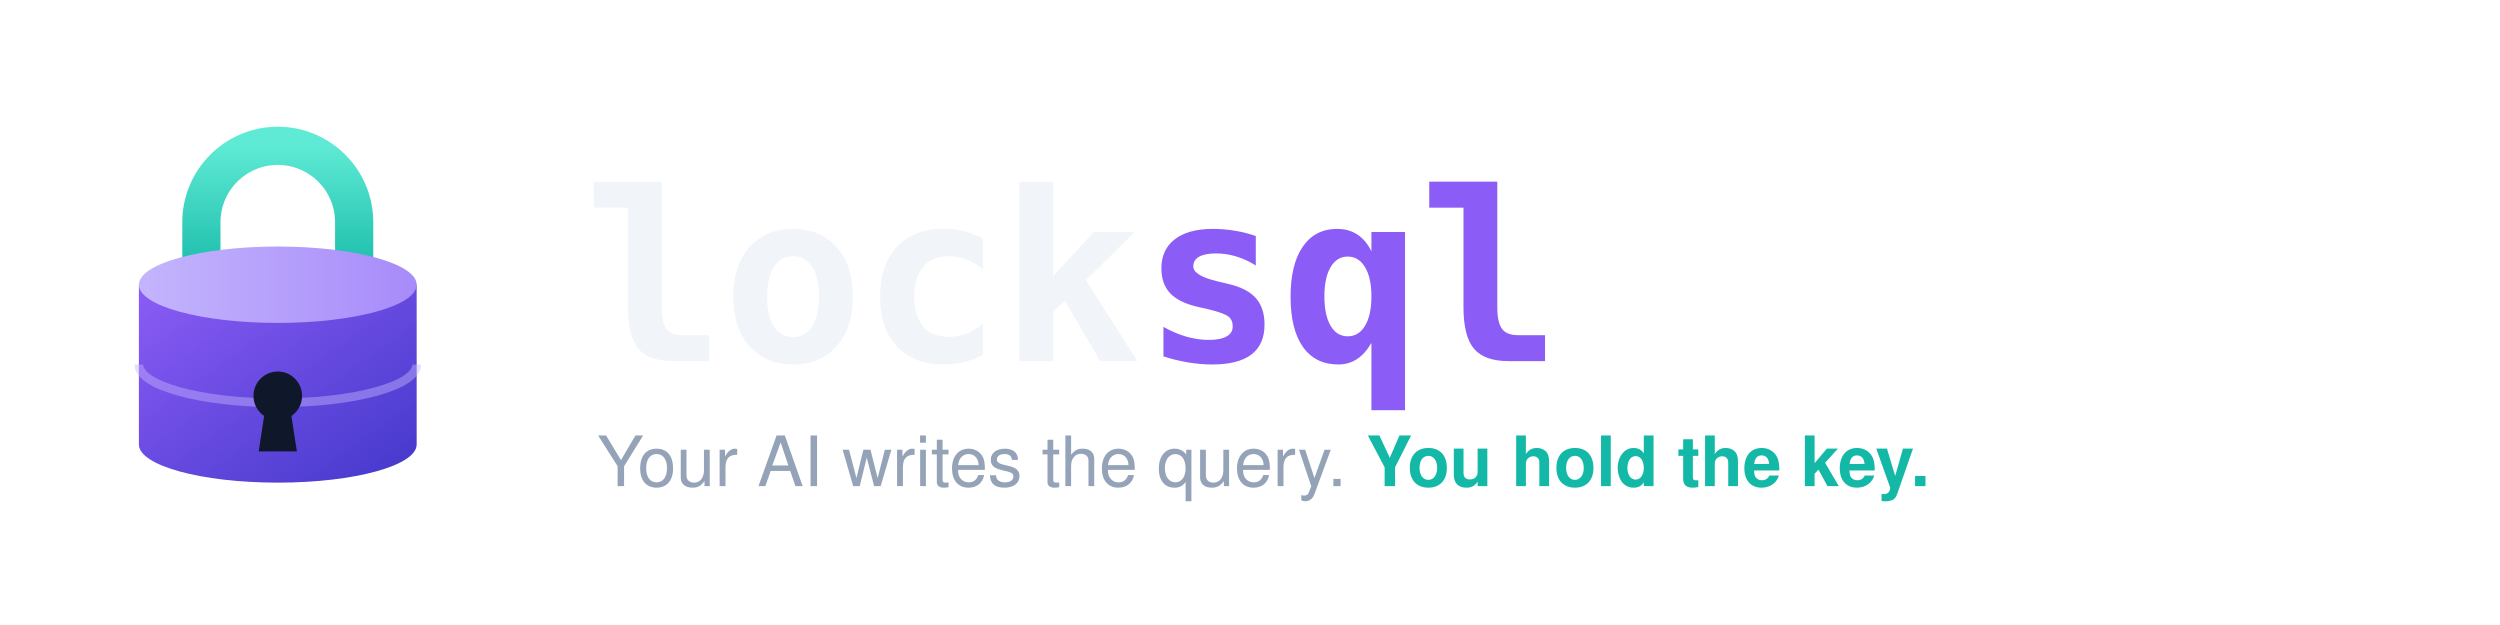
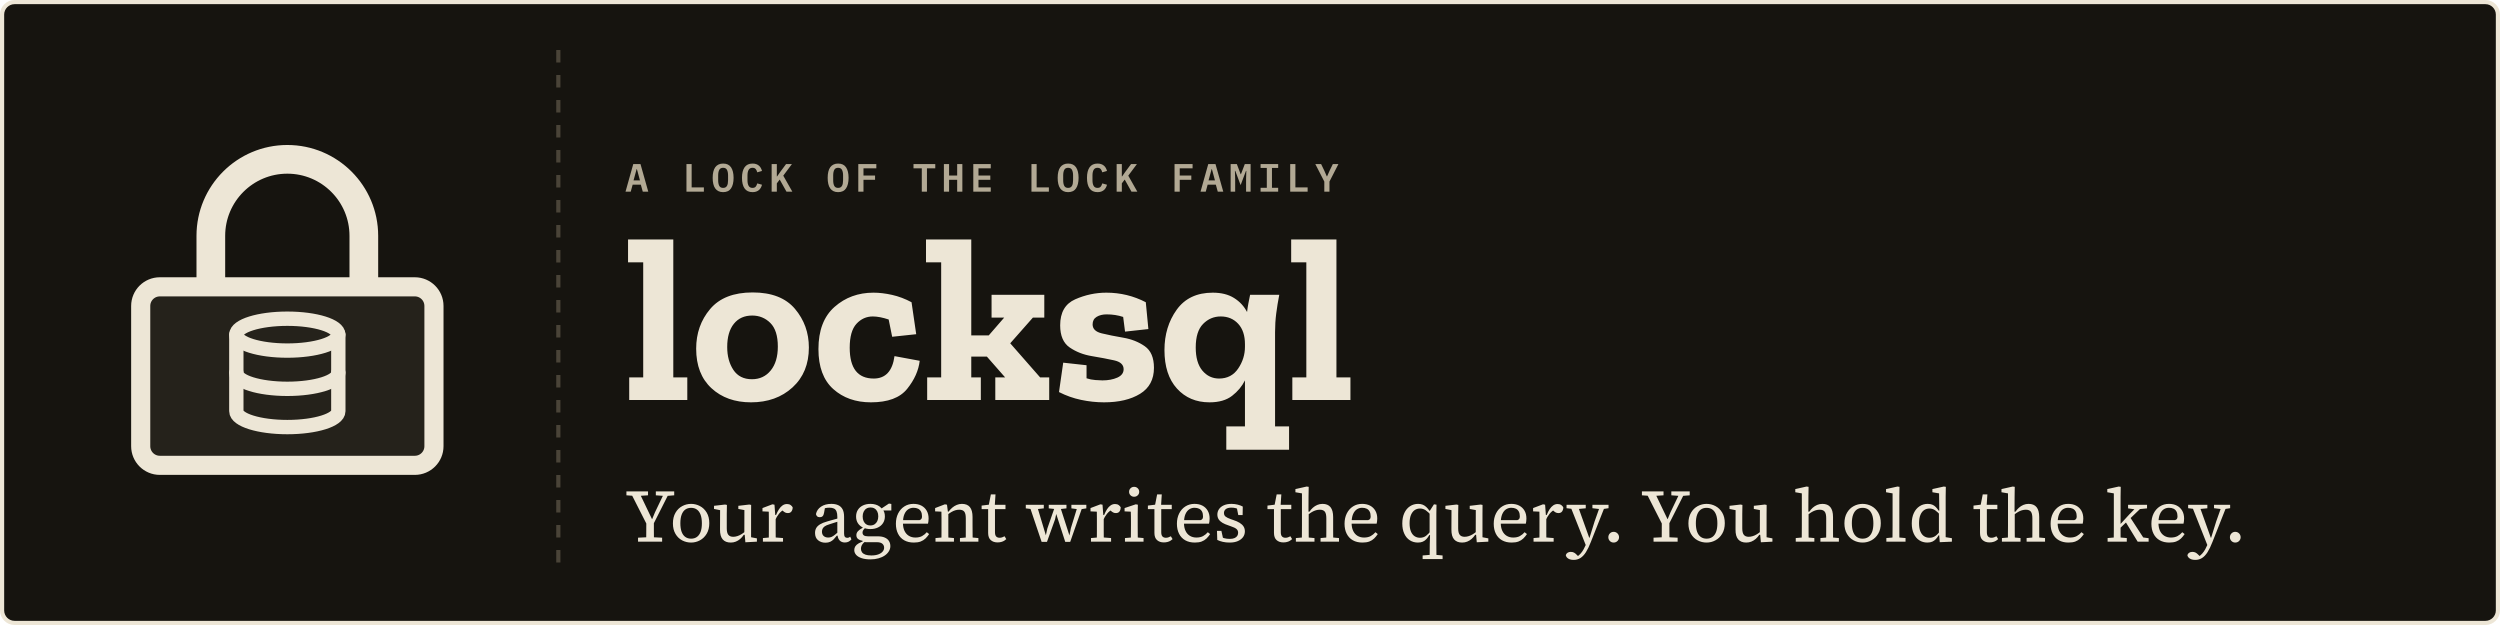
- <svg xmlns="http://www.w3.org/2000/svg" viewBox="0 0 720 180" width="720" height="180" role="img" aria-label="locksql — Your AI writes the query. You hold the key.">
-   <defs>
-     <linearGradient id="body" x1="0" y1="0" x2="1" y2="1">
-       <stop offset="0" stop-color="#8B5CF6" />
-       <stop offset="1" stop-color="#4338CA" />
-     </linearGradient>
-     <linearGradient id="top" x1="0" y1="0" x2="1" y2="0">
-       <stop offset="0" stop-color="#C4B5FD" />
-       <stop offset="1" stop-color="#A78BFA" />
-     </linearGradient>
-     <linearGradient id="shackle" x1="0" y1="0" x2="0" y2="1">
-       <stop offset="0" stop-color="#5EEAD4" />
-       <stop offset="1" stop-color="#14B8A6" />
-     </linearGradient>
-   </defs>
-   <g transform="translate(16 26)">
-     <path d="M42 56 V38 a22 22 0 0 1 44 0 V56" fill="none" stroke="url(#shackle)" stroke-width="11" stroke-linecap="round" />
-     <path d="M24 56 V102 a40 11 0 0 0 80 0 V56 Z" fill="url(#body)" />
-     <path d="M24 79 a40 11 0 0 0 80 0" fill="none" stroke="#C4B5FD" stroke-opacity=".45" stroke-width="2.5" />
-     <ellipse cx="64" cy="56" rx="40" ry="11" fill="url(#top)" />
-     <circle cx="64" cy="88" r="7" fill="#0F172A" />
-     <path d="M60.5 91 L58.5 104 H69.5 L67.5 91 Z" fill="#0F172A" />
+ <svg xmlns="http://www.w3.org/2000/svg" viewBox="0 0 1200 300" width="1200" height="300" role="img" aria-label="locksql: Your agent writes the query. You hold the key.">
+   <style>.lg .i{stroke:#ede6d6}.lg .f{fill:#ede6d6}.lg .p{fill:#25221b}.lg .d{stroke:#b2a994}</style>
+   <rect x="1" y="1" width="1198" height="298" rx="6" fill="#16140f" stroke="#ede6d6" stroke-width="2" />
+   <path d="M268 24 V276" stroke="#4a4438" stroke-width="2" stroke-dasharray="6 6" />
+   <g class="lg" transform="translate(40 52) scale(1.53)">
+     <path class="i" d="M40 58 V40 a24 24 0 0 1 48 0 V58" fill="none" stroke-width="9" stroke-linecap="round" />
+     <rect class="p i" x="18" y="56" width="92" height="56" rx="6" stroke-width="6" />
+     <g class="i" fill="none" stroke-width="4.5" stroke-linecap="round" stroke-linejoin="round">
+       <ellipse cx="64" cy="71" rx="16" ry="5" />
+       <path d="M48 71 V95 a16 5 0 0 0 32 0 V71" />
+       <path d="M48 83 a16 5 0 0 0 32 0" />
+     </g>
  </g>
-   <text x="168" y="104" font-family="ui-monospace, SFMono-Regular, Menlo, Consolas, 'DejaVu Sans Mono', monospace" font-size="68" font-weight="700" fill="#F1F5F9" letter-spacing="-1">lock<tspan fill="#8B5CF6">sql</tspan>
-   </text>
-   <text x="172" y="140" font-family="-apple-system, BlinkMacSystemFont, 'Segoe UI', Helvetica, Arial, sans-serif" font-size="20" fill="#94A3B8">Your AI writes the query. <tspan fill="#14B8A6" font-weight="600">You hold the key.</tspan>
-   </text>
+   <path fill="#b2a994" d="M308.53 92 307.6 88.64H303.67L302.75 92H300.25L303.97 78.74H307.43L311.17 92ZM305.72 81.19H305.57L304.1 86.6H307.18ZM329.5 92V78.74H331.99V89.95H337.86V92ZM347.1 92.23Q345.81 92.23 344.86 91.76Q343.91 91.3 343.29 90.42Q342.67 89.55 342.38 88.28Q342.08 87 342.08 85.37Q342.08 83.75 342.38 82.47Q342.67 81.19 343.29 80.31Q343.91 79.44 344.86 78.98Q345.81 78.51 347.1 78.51Q349.68 78.51 350.9 80.31Q352.12 82.12 352.12 85.37Q352.12 88.62 350.9 90.42Q349.68 92.23 347.1 92.23ZM347.1 90.19Q347.76 90.19 348.22 89.94Q348.68 89.68 348.95 89.21Q349.23 88.73 349.35 88.04Q349.47 87.34 349.47 86.49V84.23Q349.47 82.52 348.95 81.53Q348.43 80.54 347.1 80.54Q345.77 80.54 345.25 81.53Q344.72 82.52 344.72 84.23V86.51Q344.72 88.22 345.25 89.21Q345.77 90.19 347.1 90.19ZM361.24 92.23Q358.64 92.23 357.39 90.44Q356.15 88.66 356.15 85.37Q356.15 82.1 357.39 80.31Q358.64 78.51 361.24 78.51Q362.23 78.51 362.98 78.78Q363.73 79.04 364.28 79.51Q364.83 79.97 365.19 80.63Q365.56 81.28 365.76 82.06L363.48 82.71Q363.35 82.25 363.18 81.85Q363.01 81.45 362.75 81.16Q362.5 80.87 362.12 80.7Q361.74 80.54 361.2 80.54Q359.91 80.54 359.35 81.53Q358.79 82.52 358.79 84.23V86.51Q358.79 88.22 359.35 89.21Q359.91 90.19 361.2 90.19Q361.74 90.19 362.12 90.03Q362.5 89.87 362.75 89.58Q363.01 89.28 363.18 88.88Q363.35 88.48 363.48 88.03L365.76 88.67Q365.56 89.45 365.19 90.11Q364.83 90.77 364.28 91.23Q363.73 91.7 362.98 91.96Q362.23 92.23 361.24 92.23ZM374.26 86.19 372.88 88.01V92H370.39V78.74H372.88V84.7H372.99L374.53 82.5L377.32 78.74H380.13L375.97 84.32L380.32 92H377.51ZM402.3 92.23Q401.01 92.23 400.06 91.76Q399.11 91.3 398.49 90.42Q397.87 89.55 397.58 88.28Q397.28 87 397.28 85.37Q397.28 83.75 397.58 82.47Q397.87 81.19 398.49 80.31Q399.11 79.44 400.06 78.98Q401.01 78.51 402.3 78.51Q404.88 78.51 406.1 80.31Q407.32 82.12 407.32 85.37Q407.32 88.62 406.1 90.42Q404.88 92.23 402.3 92.23ZM402.3 90.19Q402.97 90.19 403.42 89.94Q403.88 89.68 404.15 89.21Q404.43 88.73 404.55 88.04Q404.68 87.34 404.68 86.49V84.23Q404.68 82.52 404.15 81.53Q403.63 80.54 402.3 80.54Q400.97 80.54 400.45 81.53Q399.93 82.52 399.93 84.23V86.51Q399.93 88.22 400.45 89.21Q400.97 90.19 402.3 90.19ZM411.98 92V78.74H420.64V80.79H414.47V84.25H420.03V86.3H414.47V92ZM444.94 80.79V92H442.46V80.79H438.48V78.74H448.93V80.79ZM459.44 86.3H455.56V92H453.07V78.74H455.56V84.25H459.44V78.74H461.93V92H459.44ZM467.18 92V78.74H475.56V80.79H469.67V84.25H475.35V86.3H469.67V89.95H475.56V92ZM495.1 92V78.74H497.59V89.95H503.46V92ZM512.7 92.23Q511.41 92.23 510.46 91.76Q509.51 91.3 508.89 90.42Q508.27 89.55 507.98 88.28Q507.68 87 507.68 85.37Q507.68 83.75 507.98 82.47Q508.27 81.19 508.89 80.31Q509.51 79.44 510.46 78.98Q511.41 78.51 512.7 78.51Q515.28 78.51 516.5 80.31Q517.72 82.12 517.72 85.37Q517.72 88.62 516.5 90.42Q515.28 92.23 512.7 92.23ZM512.7 90.19Q513.37 90.19 513.82 89.94Q514.28 89.68 514.55 89.21Q514.83 88.73 514.95 88.04Q515.08 87.34 515.08 86.49V84.23Q515.08 82.52 514.55 81.53Q514.03 80.54 512.7 80.54Q511.37 80.54 510.85 81.53Q510.33 82.52 510.33 84.23V86.51Q510.33 88.22 510.85 89.21Q511.37 90.19 512.7 90.19ZM526.84 92.23Q524.24 92.23 522.99 90.44Q521.75 88.66 521.75 85.37Q521.75 82.1 522.99 80.31Q524.24 78.51 526.84 78.51Q527.83 78.51 528.58 78.78Q529.33 79.04 529.88 79.51Q530.43 79.97 530.79 80.63Q531.16 81.28 531.36 82.06L529.08 82.71Q528.95 82.25 528.78 81.85Q528.61 81.45 528.35 81.16Q528.1 80.87 527.72 80.7Q527.34 80.54 526.8 80.54Q525.51 80.54 524.95 81.53Q524.39 82.52 524.39 84.23V86.51Q524.39 88.22 524.95 89.21Q525.51 90.19 526.8 90.19Q527.34 90.19 527.72 90.03Q528.1 89.87 528.35 89.58Q528.61 89.28 528.78 88.88Q528.95 88.48 529.08 88.03L531.36 88.67Q531.16 89.45 530.79 90.11Q530.43 90.77 529.88 91.23Q529.33 91.7 528.58 91.96Q527.83 92.23 526.84 92.23ZM539.86 86.19 538.48 88.01V92H535.99V78.74H538.48V84.7H538.59L540.13 82.5L542.92 78.74H545.73L541.57 84.32L545.92 92H543.11ZM563.78 92V78.74H572.44V80.79H566.27V84.25H571.83V86.3H566.27V92ZM584.53 92 583.6 88.64H579.67L578.76 92H576.25L579.97 78.74H583.43L587.17 92ZM581.72 81.19H581.57L580.1 86.6H583.18ZM598.12 85.86 598.24 82.03H598.07L595.5 88.85L592.94 82.03H592.76L592.88 85.86V92H590.71V78.74H593.68L595.52 83.62H595.65L597.51 78.74H600.29V92H598.12ZM605.08 92V90.14H608.07V80.6H605.08V78.74H613.52V80.6H610.54V90.14H613.52V92ZM619.3 92V78.74H621.79V89.95H627.66V92ZM635.67 92V87.16L631.35 78.74H634.13L635.67 81.93L636.86 84.65H637L638.21 81.93L639.77 78.74H642.45L638.14 87.16V92Z" />
+   <path fill="#ede6d6" d="M329.9 192H302.02V181.14H308.74V125.92H301.46V114.94H323.18V181.14H329.9ZM388.26 166.8Q388.26 178.78 380.42 185.95Q372.58 193.12 360.48 193.12Q348.83 193.12 341.5 186.34Q334.16 179.57 334.16 167.36Q334.16 156.27 340.88 148.32Q347.6 140.37 361.26 140.37Q374.93 140.37 381.59 148.26Q388.26 156.16 388.26 166.8ZM373.36 166.35Q373.36 158.62 369.78 155.04Q366.19 151.46 361.04 151.46Q355.44 151.46 352.25 155.43Q349.06 159.41 349.06 166.58Q349.06 173.07 352.02 177.55Q354.99 182.03 360.93 182.03Q366.53 182.03 369.94 177.83Q373.36 173.63 373.36 166.35ZM441.46 173.18Q440.67 180.13 435.46 186.62Q430.26 193.12 418.05 193.12Q407.07 193.12 399.96 186.74Q392.85 180.35 392.85 167.58Q392.85 154.14 400.58 147.31Q408.3 140.48 419.28 140.48Q423.42 140.48 428.18 141.54Q432.94 142.61 437.54 145.07L439.78 160.42L428.24 161.65L426.56 153.36Q422.19 151.9 418.94 151.9Q414.35 151.9 411.1 155.43Q407.86 158.96 407.86 166.91Q407.86 181.7 419.39 181.7Q427.9 181.7 429.36 170.94ZM503.62 192H477.74V181.14H482.45L473.71 171.17H466.21V181.14H470.8V192H445.04V181.14H451.76V125.92H444.48V114.94H466.21V160.98H474.61L482 152.46H475.95V141.49H501.26V152.46H495.78L484.91 164.78L499.25 181.14H503.62ZM553.9 176.54Q553.9 184.94 547.24 189.03Q540.58 193.12 529.94 193.12Q524.45 193.12 518.9 191.94Q513.36 190.77 508.32 188.19L510.34 174.08L521.54 175.31V181.58Q523.55 182.26 525.79 182.42Q528.03 182.59 529.15 182.59Q533.3 182.59 536.32 181.25Q539.34 179.9 539.34 177.22Q539.34 173.97 534.75 172.96Q530.16 171.95 524.11 170.94Q518.06 169.94 513.47 166.8Q508.88 163.66 508.88 156.16Q508.88 146.86 516.1 143.67Q523.33 140.48 531.06 140.48Q541.14 140.48 549.98 145.07L551.22 157.95L540.02 159.18L539.12 152.13Q535.42 150.9 531.17 150.9Q528.37 150.9 526.41 152.07Q524.45 153.25 524.45 155.71Q524.45 158.96 528.87 160.02Q533.3 161.09 539.18 162.1Q545.06 163.1 549.48 166.18Q553.9 169.26 553.9 176.54ZM618.75 215.86H588.62V204.66H597.58V182.59Q595.46 186.85 591.42 189.98Q587.39 193.12 580.56 193.12Q570.93 193.12 564.94 186.51Q558.94 179.9 558.94 168.03Q558.94 156.83 564.82 148.66Q570.7 140.48 582.13 140.48Q588.29 140.48 592.38 143.06Q596.46 145.63 598.59 149.78Q598.82 147.76 599.21 145.69Q599.6 143.62 600.05 141.49H614.05Q613.15 146.08 612.59 150.45Q612.03 154.82 612.03 159.41V204.66H618.75ZM597.58 166.46V165.23Q597.58 158.96 594.34 155.43Q591.09 151.9 585.94 151.9Q581.01 151.9 577.48 155.49Q573.95 159.07 573.95 166.8Q573.95 174.08 577.14 177.89Q580.34 181.7 585.15 181.7Q591.09 181.7 594.34 176.88Q597.58 172.06 597.58 166.46ZM648.21 192H620.32V181.14H627.04V125.92H619.76V114.94H641.49V181.14H648.21Z" />
+   <path fill="#ede6d6" d="M306.26 260V258.09L311.45 257.84H312.6L317.82 258.09V260ZM310.15 260Q310.19 258.7 310.19 257.41Q310.19 256.11 310.21 254.78Q310.22 253.45 310.22 252.04Q310.22 250.64 310.22 249.16H313.86Q313.86 250.64 313.86 252.03Q313.86 253.41 313.86 254.76Q313.86 256.11 313.88 257.41Q313.9 258.7 313.9 260ZM310.76 252.33 302.41 235.88H306.59L313.21 249.7H312.82L314.4 245.89L319.19 235.88H321.56L313.25 252.33ZM300.68 237.75V235.88H311.05V237.75L306.55 238.04H304.72ZM314.8 237.75V235.88H323.62V237.75L320.02 238.04H318.79ZM331.72 260.43Q329.45 260.43 327.45 259.39Q325.45 258.34 324.23 256.27Q323 254.2 323 251.22Q323 248.23 324.23 246.12Q325.45 244.02 327.45 242.94Q329.45 241.86 331.72 241.86Q333.98 241.86 335.98 242.92Q337.98 243.98 339.22 246.05Q340.46 248.12 340.46 251.11Q340.46 254.1 339.22 256.18Q337.98 258.27 335.98 259.35Q333.98 260.43 331.72 260.43ZM331.72 258.56Q333.37 258.56 334.52 257.73Q335.68 256.9 336.29 255.28Q336.9 253.66 336.9 251.22Q336.9 248.73 336.29 247.08Q335.68 245.42 334.52 244.59Q333.37 243.76 331.72 243.76Q330.1 243.76 328.94 244.59Q327.79 245.42 327.18 247.06Q326.57 248.7 326.57 251.14Q326.57 253.63 327.18 255.27Q327.79 256.9 328.94 257.73Q330.1 258.56 331.72 258.56ZM350.76 260.43Q348.24 260.43 346.91 258.92Q345.58 257.41 345.61 254.17L345.65 243.87L346.76 245.1L342.73 244.3V242.79L348.02 242.18L348.92 242.36L348.85 246.72V253.59Q348.85 255.79 349.61 256.72Q350.36 257.66 351.95 257.66Q352.88 257.66 353.87 257.35Q354.86 257.05 355.84 256.45Q356.81 255.86 357.74 255.07L358.03 256.69H357.02Q356.27 257.84 355.3 258.69Q354.32 259.53 353.19 259.98Q352.06 260.43 350.76 260.43ZM357.78 260.29 357.42 256.22 357.28 256.18 357.31 244.84 354.4 244.3V242.79L359.65 242.18L360.55 242.36L360.52 246.72V257.88L363.32 258.42V260ZM366.2 260V258.27L370.27 257.91H371.28L375.85 258.27V260ZM369.01 260Q369.01 258.92 369.03 257.59Q369.05 256.26 369.05 254.85Q369.05 253.45 369.05 252.26V250.39Q369.05 249.45 369.05 248.66Q369.05 247.87 369.03 247.13Q369.01 246.39 369.01 245.6L365.99 245.46V243.87L370.74 242.07L371.75 242.25L372.11 247.15L372.32 247.18V252.26Q372.32 253.45 372.32 254.85Q372.32 256.26 372.34 257.59Q372.36 258.92 372.36 260ZM372 249.88 371.71 247.22H372.5Q373.15 245.6 373.93 244.41Q374.7 243.22 375.65 242.58Q376.61 241.93 377.76 241.93Q378.84 241.93 379.54 242.45Q380.24 242.97 380.5 243.58Q380.46 244.7 379.9 245.49Q379.34 246.28 378.16 246.28Q377.4 246.28 376.84 245.98Q376.28 245.67 375.82 245.24L374.99 244.45L376.86 244.3Q375.06 245.17 373.89 246.63Q372.72 248.08 372 249.88ZM396.19 260.5Q394.14 260.5 392.68 259.32Q391.22 258.13 391.22 255.82Q391.22 254.49 391.78 253.48Q392.34 252.48 393.62 251.68Q394.9 250.89 397.09 250.28Q398.14 249.96 399.16 249.69Q400.19 249.42 401.21 249.13Q402.24 248.84 403.25 248.55V250.03Q401.95 250.42 400.66 250.84Q399.36 251.25 398.06 251.68Q396.59 252.12 395.83 252.67Q395.08 253.23 394.81 253.86Q394.54 254.49 394.54 255.21Q394.54 256.54 395.36 257.28Q396.19 258.02 397.56 258.02Q398.46 258.02 399.18 257.7Q399.9 257.37 400.73 256.71Q401.56 256.04 402.67 255.07L402.92 257.12H401.66Q400.94 258.06 400.21 258.83Q399.47 259.6 398.51 260.05Q397.56 260.5 396.19 260.5ZM405.52 260.4Q403.97 260.4 403.01 259.39Q402.06 258.38 401.99 256.4L401.92 256.33V248.08Q401.92 246.43 401.52 245.46Q401.12 244.48 400.28 244.09Q399.43 243.69 398.14 243.69Q397.24 243.69 396.41 243.84Q395.58 243.98 394.68 244.38L396.12 242.94L395.54 246.18Q395.36 247.26 394.86 247.76Q394.36 248.26 393.53 248.26Q392.66 248.26 392.21 247.81Q391.76 247.36 391.66 246.75Q392.12 244.52 394.1 243.19Q396.08 241.86 399.07 241.86Q400.94 241.86 402.31 242.47Q403.68 243.08 404.42 244.43Q405.16 245.78 405.16 248.08V256.08Q405.16 257.19 405.55 257.68Q405.95 258.16 406.67 258.16Q407.14 258.16 407.48 258Q407.82 257.84 408.11 257.62L408.68 258.88Q408.14 259.57 407.37 259.98Q406.6 260.4 405.52 260.4ZM417.83 268.5Q415.31 268.5 413.58 267.92Q411.85 267.34 410.95 266.34Q410.05 265.33 410.05 264.03Q410.05 263.02 410.56 262.23Q411.06 261.44 412.18 260.79Q413.29 260.14 415.09 259.6L415.34 259.86Q414.66 260.36 414.19 260.94Q413.72 261.51 413.49 262.12Q413.26 262.74 413.26 263.46Q413.26 264.39 413.78 265.11Q414.3 265.83 415.4 266.23Q416.5 266.62 418.22 266.62Q420.24 266.62 421.61 266.1Q422.98 265.58 423.68 264.73Q424.38 263.89 424.38 262.92Q424.38 261.73 423.53 260.99Q422.69 260.25 420.85 260.25H416.21Q415.67 260.25 415.11 260.23Q414.55 260.22 414.05 260.18V259.6Q412.72 259.35 411.89 258.72Q411.06 258.09 411.06 256.87Q411.06 255.79 411.83 254.96Q412.61 254.13 414.08 253.34V252.55L415.92 252.84Q414.95 253.66 414.48 254.28Q414.01 254.89 414.01 255.61Q414.01 256.51 414.64 256.98Q415.27 257.44 416.71 257.44H421.39Q423.37 257.44 424.7 258.04Q426.04 258.63 426.7 259.69Q427.37 260.76 427.37 262.16Q427.37 263.42 426.68 264.57Q426 265.72 424.74 266.61Q423.48 267.49 421.72 267.99Q419.95 268.5 417.83 268.5ZM417.83 253.95Q415.81 253.95 414.25 253.23Q412.68 252.51 411.8 251.16Q410.92 249.81 410.92 247.94Q410.92 246.07 411.8 244.7Q412.68 243.33 414.25 242.59Q415.81 241.86 417.83 241.86Q419.16 241.86 420.24 242.18Q421.32 242.5 422.11 243.06Q422.9 243.62 423.37 244.38L423.62 244.41Q424.16 245.1 424.45 245.92Q424.74 246.75 424.74 247.87Q424.74 249.7 423.86 251.07Q422.98 252.44 421.41 253.2Q419.84 253.95 417.83 253.95ZM417.79 252.22Q418.94 252.22 419.79 251.67Q420.64 251.11 421.1 250.14Q421.57 249.16 421.57 247.83Q421.57 246.54 421.12 245.58Q420.67 244.63 419.83 244.11Q418.98 243.58 417.86 243.58Q416.71 243.58 415.87 244.12Q415.02 244.66 414.55 245.64Q414.08 246.61 414.08 247.9Q414.08 249.2 414.53 250.17Q414.98 251.14 415.81 251.68Q416.64 252.22 417.79 252.22ZM422.36 245.02V243.98H423.26L426.68 241.71L427.84 241.89V245.02ZM438.64 260.43Q435.94 260.43 434.01 259.33Q432.08 258.24 431.06 256.2Q430.03 254.17 430.03 251.4Q430.03 248.59 431.11 246.45Q432.19 244.3 434.1 243.08Q436.01 241.86 438.46 241.86Q440.65 241.86 442.27 242.7Q443.89 243.55 444.81 245.13Q445.73 246.72 445.73 248.91Q445.73 249.6 445.64 250.26Q445.55 250.93 445.44 251.36H431.94V249.67H441.37Q442.13 249.42 442.34 248.95Q442.56 248.48 442.56 247.87Q442.56 246.46 442.07 245.55Q441.59 244.63 440.67 244.18Q439.75 243.73 438.46 243.73Q437.09 243.73 435.94 244.48Q434.78 245.24 434.1 246.84Q433.42 248.44 433.42 251.04Q433.42 253.23 434.15 254.8Q434.89 256.36 436.24 257.19Q437.59 258.02 439.39 258.02Q441.3 258.02 442.58 257.32Q443.86 256.62 444.86 255.46L445.98 256.36Q445.19 257.55 444.22 258.49Q443.24 259.42 441.91 259.93Q440.58 260.43 438.64 260.43ZM449.04 260V258.27L453.11 257.91H454.08L457.9 258.27V260ZM451.88 260Q451.88 258.92 451.9 257.59Q451.92 256.26 451.92 254.85Q451.92 253.45 451.92 252.26V250.39Q451.92 249.45 451.92 248.66Q451.92 247.87 451.9 247.13Q451.88 246.39 451.88 245.6L448.86 245.46V243.87L453.54 242.07L454.55 242.25L455.05 246.14H455.2V252.26Q455.2 253.45 455.2 254.85Q455.2 256.26 455.21 257.59Q455.23 258.92 455.23 260ZM460.78 260V258.27L464.77 257.91H465.74L469.63 258.27V260ZM463.55 260Q463.55 258.92 463.57 257.59Q463.58 256.26 463.58 254.87Q463.58 253.48 463.58 252.26V248.77Q463.58 246.5 462.85 245.58Q462.11 244.66 460.45 244.66Q459.52 244.66 458.58 244.93Q457.64 245.2 456.69 245.76Q455.74 246.32 454.73 247.11L454.48 245.56H455.34Q456.1 244.52 457.07 243.69Q458.04 242.86 459.23 242.36Q460.42 241.86 461.71 241.86Q464.3 241.86 465.56 243.42Q466.82 244.99 466.82 248.19V252.26Q466.82 253.48 466.84 254.87Q466.86 256.26 466.86 257.59Q466.86 258.92 466.9 260ZM476 244.38V242.29H482.63V244.38ZM478.81 260.36Q476.8 260.36 475.55 259.24Q474.31 258.13 474.31 255.79Q474.31 255.14 474.31 254.51Q474.31 253.88 474.31 253.05V244.38H471.18V242.68L475.79 242.11L474.46 243.22L475.61 237.32H477.84L477.44 243.51L477.59 243.87V255.46Q477.59 256.9 478.18 257.52Q478.78 258.13 479.82 258.13Q480.5 258.13 481.08 257.91Q481.66 257.7 482.2 257.41L483.02 258.78Q482.63 259.17 482.02 259.55Q481.4 259.93 480.59 260.14Q479.78 260.36 478.81 260.36ZM499.98 260.11 493.97 242.29H497.6L502.14 257.37H501.92L502.72 253.7L506.68 242.29H508.58L513.44 257.37H513.26L514.02 253.52L517.48 242.29H519.92L513.7 260.11H511.32L506.86 246.32H507.07L506.42 249.31L502.54 260.11ZM492.38 244.02V242.29H501.02V244.02L497.06 244.45H495.95ZM503.4 244.02V242.29H511.9V244.02L508.62 244.38H506.86ZM514.27 244.02V242.29H521.44V244.02L518.66 244.45H517.58ZM523.67 260V258.27L527.74 257.91H528.74L533.32 258.27V260ZM526.48 260Q526.48 258.92 526.49 257.59Q526.51 256.26 526.51 254.85Q526.51 253.45 526.51 252.26V250.39Q526.51 249.45 526.51 248.66Q526.51 247.87 526.49 247.13Q526.48 246.39 526.48 245.6L523.45 245.46V243.87L528.2 242.07L529.21 242.25L529.57 247.15L529.79 247.18V252.26Q529.79 253.45 529.79 254.85Q529.79 256.26 529.81 257.59Q529.82 258.92 529.82 260ZM529.46 249.88 529.18 247.22H529.97Q530.62 245.6 531.39 244.41Q532.16 243.22 533.12 242.58Q534.07 241.93 535.22 241.93Q536.3 241.93 537.01 242.45Q537.71 242.97 537.96 243.58Q537.92 244.7 537.37 245.49Q536.81 246.28 535.62 246.28Q534.86 246.28 534.31 245.98Q533.75 245.67 533.28 245.24L532.45 244.45L534.32 244.3Q532.52 245.17 531.35 246.63Q530.18 248.08 529.46 249.88ZM539.98 260V258.27L544.01 257.91H545.02L548.9 258.27V260ZM542.78 260Q542.82 258.92 542.82 257.59Q542.82 256.26 542.84 254.85Q542.86 253.45 542.86 252.26V250.39Q542.86 249.02 542.84 247.9Q542.82 246.79 542.78 245.6L539.8 245.46V243.87L545.16 242.07L546.17 242.25L546.1 246.64V252.26Q546.1 253.45 546.11 254.85Q546.13 256.26 546.13 257.59Q546.13 258.92 546.17 260ZM544.37 238.44Q543.36 238.44 542.66 237.75Q541.96 237.07 541.96 236.06Q541.96 235.05 542.66 234.37Q543.36 233.68 544.37 233.68Q545.41 233.68 546.11 234.37Q546.82 235.05 546.82 236.06Q546.82 237.07 546.11 237.75Q545.41 238.44 544.37 238.44ZM555.82 244.38V242.29H562.44V244.38ZM558.62 260.36Q556.61 260.36 555.37 259.24Q554.12 258.13 554.12 255.79Q554.12 255.14 554.12 254.51Q554.12 253.88 554.12 253.05V244.38H550.99V242.68L555.6 242.11L554.27 243.22L555.42 237.32H557.65L557.26 243.51L557.4 243.87V255.46Q557.4 256.9 557.99 257.52Q558.59 258.13 559.63 258.13Q560.32 258.13 560.89 257.91Q561.47 257.7 562.01 257.41L562.84 258.78Q562.44 259.17 561.83 259.55Q561.22 259.93 560.41 260.14Q559.6 260.36 558.62 260.36ZM573.53 260.43Q570.83 260.43 568.9 259.33Q566.98 258.24 565.95 256.2Q564.92 254.17 564.92 251.4Q564.92 248.59 566 246.45Q567.08 244.3 568.99 243.08Q570.9 241.86 573.35 241.86Q575.54 241.86 577.16 242.7Q578.78 243.55 579.7 245.13Q580.62 246.72 580.62 248.91Q580.62 249.6 580.53 250.26Q580.44 250.93 580.33 251.36H566.83V249.67H576.26Q577.02 249.42 577.24 248.95Q577.45 248.48 577.45 247.87Q577.45 246.46 576.97 245.55Q576.48 244.63 575.56 244.18Q574.64 243.73 573.35 243.73Q571.98 243.73 570.83 244.48Q569.68 245.24 568.99 246.84Q568.31 248.44 568.31 251.04Q568.31 253.23 569.05 254.8Q569.78 256.36 571.13 257.19Q572.48 258.02 574.28 258.02Q576.19 258.02 577.47 257.32Q578.75 256.62 579.76 255.46L580.87 256.36Q580.08 257.55 579.11 258.49Q578.14 259.42 576.8 259.93Q575.47 260.43 573.53 260.43ZM590.23 260.43Q588.43 260.43 586.96 260.09Q585.48 259.75 584.29 259.17L584.15 254.82H586.27L587.24 259.21H585.52V257.41Q586.38 257.98 587.6 258.33Q588.83 258.67 590.27 258.67Q591.71 258.67 592.59 258.27Q593.47 257.88 593.89 257.21Q594.3 256.54 594.3 255.75Q594.3 254.56 593.47 253.88Q592.64 253.2 590.84 252.62L589.66 252.19Q587.96 251.65 586.78 250.95Q585.59 250.24 584.96 249.27Q584.33 248.3 584.33 246.97Q584.33 245.53 585.14 244.36Q585.95 243.19 587.48 242.52Q589.01 241.86 591.1 241.86Q592.68 241.86 594.08 242.22Q595.49 242.58 596.53 243.15L596.46 247.22H594.37L593.58 243.3H595.06V244.77Q594.19 244.2 593.2 243.93Q592.21 243.66 591.1 243.66Q589.26 243.66 588.38 244.38Q587.5 245.1 587.5 246.21Q587.5 247.33 588.27 247.96Q589.04 248.59 590.92 249.24L591.85 249.56Q593.76 250.17 595.04 250.96Q596.32 251.76 596.93 252.75Q597.54 253.74 597.54 255.07Q597.54 256.58 596.68 257.79Q595.81 258.99 594.19 259.71Q592.57 260.43 590.23 260.43ZM613.2 244.38V242.29H619.82V244.38ZM616.01 260.36Q613.99 260.36 612.75 259.24Q611.51 258.13 611.51 255.79Q611.51 255.14 611.51 254.51Q611.51 253.88 611.51 253.05V244.38H608.38V242.68L612.98 242.11L611.65 243.22L612.8 237.32H615.04L614.64 243.51L614.78 243.87V255.46Q614.78 256.9 615.38 257.52Q615.97 258.13 617.02 258.13Q617.7 258.13 618.28 257.91Q618.85 257.7 619.39 257.41L620.22 258.78Q619.82 259.17 619.21 259.55Q618.6 259.93 617.79 260.14Q616.98 260.36 616.01 260.36ZM622.02 260V258.27L626.09 257.91H627.06L630.95 258.27V260ZM624.86 260Q624.9 258.92 624.9 257.59Q624.9 256.26 624.92 254.85Q624.94 253.45 624.94 252.26V236.82L621.8 236.28V234.76L627.2 233.54L628.18 233.68L628.1 238.26L628.07 246.03L628.18 246.28V252.26Q628.18 253.45 628.18 254.85Q628.18 256.26 628.19 257.59Q628.21 258.92 628.21 260ZM633.86 260V258.27L637.82 257.91H638.83L642.72 258.27V260ZM636.6 260Q636.6 258.92 636.62 257.59Q636.64 256.26 636.64 254.87Q636.64 253.48 636.64 252.26V248.77Q636.64 246.5 635.9 245.58Q635.16 244.66 633.5 244.66Q632.57 244.66 631.63 244.93Q630.7 245.2 629.74 245.76Q628.79 246.32 627.78 247.15L627.46 245.6H628.54Q629.22 244.56 630.17 243.71Q631.13 242.86 632.3 242.36Q633.47 241.86 634.8 241.86Q637.36 241.86 638.63 243.42Q639.91 244.99 639.91 248.19V252.26Q639.91 253.48 639.91 254.87Q639.91 256.26 639.93 257.59Q639.95 258.92 639.95 260ZM653.99 260.43Q651.29 260.43 649.36 259.33Q647.44 258.24 646.41 256.2Q645.38 254.17 645.38 251.4Q645.38 248.59 646.46 246.45Q647.54 244.3 649.45 243.08Q651.36 241.86 653.81 241.86Q656 241.86 657.62 242.7Q659.24 243.55 660.16 245.13Q661.08 246.72 661.08 248.91Q661.08 249.6 660.99 250.26Q660.9 250.93 660.79 251.36H647.29V249.67H656.72Q657.48 249.42 657.7 248.95Q657.91 248.48 657.91 247.87Q657.91 246.46 657.43 245.55Q656.94 244.63 656.02 244.18Q655.1 243.73 653.81 243.73Q652.44 243.73 651.29 244.48Q650.14 245.24 649.45 246.84Q648.77 248.44 648.77 251.04Q648.77 253.23 649.51 254.8Q650.24 256.36 651.59 257.19Q652.94 258.02 654.74 258.02Q656.65 258.02 657.93 257.32Q659.21 256.62 660.22 255.46L661.33 256.36Q660.54 257.55 659.57 258.49Q658.6 259.42 657.26 259.93Q655.93 260.43 653.99 260.43ZM682.86 268.35V266.62L687.32 266.26H688.33L692.44 266.62V268.35ZM680.59 260.43Q678.4 260.43 676.7 259.33Q675.01 258.24 674.06 256.18Q673.1 254.13 673.1 251.29Q673.1 248.34 674.09 246.23Q675.08 244.12 676.81 242.99Q678.54 241.86 680.7 241.86Q681.96 241.86 682.91 242.25Q683.87 242.65 684.64 243.39Q685.42 244.12 686.14 245.17H687.29L687.11 247.54Q685.6 245.78 684.34 244.93Q683.08 244.09 681.6 244.09Q680.2 244.09 679.06 244.84Q677.93 245.6 677.26 247.17Q676.6 248.73 676.6 251.18Q676.6 253.56 677.24 255.1Q677.89 256.65 679.03 257.39Q680.16 258.13 681.6 258.13Q683.26 258.13 684.48 257.21Q685.7 256.29 687.07 254.49L687.22 256.83H686.06Q685.42 257.95 684.68 258.76Q683.94 259.57 682.95 260Q681.96 260.43 680.59 260.43ZM686.21 268.35Q686.24 267.2 686.24 266.01Q686.24 264.82 686.26 263.64Q686.28 262.45 686.28 261.3L686.42 256.9L686.21 256.65V245.2L686.32 245.17L688.3 242.07L689.52 242.25L689.45 246.61V261.3Q689.45 262.45 689.47 263.64Q689.48 264.82 689.48 266.01Q689.48 267.2 689.52 268.35ZM701.83 260.43Q699.31 260.43 697.98 258.92Q696.65 257.41 696.68 254.17L696.72 243.87L697.84 245.1L693.8 244.3V242.79L699.1 242.18L700 242.36L699.92 246.72V253.59Q699.92 255.79 700.68 256.72Q701.44 257.66 703.02 257.66Q703.96 257.66 704.95 257.35Q705.94 257.05 706.91 256.45Q707.88 255.86 708.82 255.07L709.1 256.69H708.1Q707.34 257.84 706.37 258.69Q705.4 259.53 704.26 259.98Q703.13 260.43 701.83 260.43ZM708.85 260.29 708.49 256.22 708.35 256.18 708.38 244.84 705.47 244.3V242.79L710.72 242.18L711.62 242.36L711.59 246.72V257.88L714.4 258.42V260ZM725.59 260.43Q722.89 260.43 720.97 259.33Q719.04 258.24 718.01 256.2Q716.99 254.17 716.99 251.4Q716.99 248.59 718.07 246.45Q719.15 244.3 721.06 243.08Q722.96 241.86 725.41 241.86Q727.61 241.86 729.23 242.7Q730.85 243.55 731.77 245.13Q732.68 246.72 732.68 248.91Q732.68 249.6 732.59 250.26Q732.5 250.93 732.4 251.36H718.9V249.67H728.33Q729.08 249.42 729.3 248.95Q729.52 248.48 729.52 247.87Q729.52 246.46 729.03 245.55Q728.54 244.63 727.63 244.18Q726.71 243.73 725.41 243.73Q724.04 243.73 722.89 244.48Q721.74 245.24 721.06 246.84Q720.37 248.44 720.37 251.04Q720.37 253.23 721.11 254.8Q721.85 256.36 723.2 257.19Q724.55 258.02 726.35 258.02Q728.26 258.02 729.53 257.32Q730.81 256.62 731.82 255.46L732.94 256.36Q732.14 257.55 731.17 258.49Q730.2 259.42 728.87 259.93Q727.54 260.43 725.59 260.43ZM736.1 260V258.27L740.17 257.91H741.18L745.75 258.27V260ZM738.91 260Q738.91 258.92 738.93 257.59Q738.95 256.26 738.95 254.85Q738.95 253.45 738.95 252.26V250.39Q738.95 249.45 738.95 248.66Q738.95 247.87 738.93 247.13Q738.91 246.39 738.91 245.6L735.89 245.46V243.87L740.64 242.07L741.65 242.25L742.01 247.15L742.22 247.18V252.26Q742.22 253.45 742.22 254.85Q742.22 256.26 742.24 257.59Q742.26 258.92 742.26 260ZM741.9 249.88 741.61 247.22H742.4Q743.05 245.6 743.83 244.41Q744.6 243.22 745.55 242.58Q746.51 241.93 747.66 241.93Q748.74 241.93 749.44 242.45Q750.14 242.97 750.4 243.58Q750.36 244.7 749.8 245.49Q749.24 246.28 748.06 246.28Q747.3 246.28 746.74 245.98Q746.18 245.67 745.72 245.24L744.89 244.45L746.76 244.3Q744.96 245.17 743.79 246.63Q742.62 248.08 741.9 249.88ZM755.33 268.75Q754.21 268.75 753.4 268.44Q752.59 268.14 752.12 267.6Q751.66 267.06 751.58 266.48Q751.76 265.76 752.41 265.33Q753.06 264.9 753.96 264.9Q754.86 264.9 755.51 265.24Q756.16 265.58 756.84 266.3L757.85 267.31L756.77 267.63L756.95 267.24Q757.96 266.55 758.75 265.65Q759.54 264.75 760.17 263.6Q760.8 262.45 761.38 261.12L761.95 259.68L762.53 259.53L765.41 250.28L768.25 242.29H770.66L763.61 260.14Q762.46 263.13 761.25 265.04Q760.04 266.95 758.6 267.85Q757.16 268.75 755.33 268.75ZM761.45 262.38 753.49 242.29H757.16L762.82 258.09L763.61 258.45ZM751.94 243.94V242.29H761.16V243.98L756.8 244.38H755.65ZM764.36 243.94V242.29H772.1V243.94L769.19 244.38H768.11ZM774.55 260.43Q773.47 260.43 772.73 259.68Q772 258.92 772 257.88Q772 256.8 772.73 256.04Q773.47 255.28 774.55 255.28Q775.63 255.28 776.39 256.04Q777.14 256.8 777.14 257.88Q777.14 258.92 776.39 259.68Q775.63 260.43 774.55 260.43ZM793.7 260V258.09L798.89 257.84H800.04L805.26 258.09V260ZM797.59 260Q797.63 258.7 797.63 257.41Q797.63 256.11 797.65 254.78Q797.66 253.45 797.66 252.04Q797.66 250.64 797.66 249.16H801.3Q801.3 250.64 801.3 252.03Q801.3 253.41 801.3 254.76Q801.3 256.11 801.32 257.41Q801.34 258.7 801.34 260ZM798.2 252.33 789.85 235.88H794.03L800.65 249.7H800.26L801.84 245.89L806.63 235.88H809L800.69 252.33ZM788.12 237.75V235.88H798.49V237.75L793.99 238.04H792.16ZM802.24 237.75V235.88H811.06V237.75L807.46 238.04H806.23ZM819.16 260.43Q816.89 260.43 814.89 259.39Q812.89 258.34 811.67 256.27Q810.44 254.2 810.44 251.22Q810.44 248.23 811.67 246.12Q812.89 244.02 814.89 242.94Q816.89 241.86 819.16 241.86Q821.42 241.86 823.42 242.92Q825.42 243.98 826.66 246.05Q827.9 248.12 827.9 251.11Q827.9 254.1 826.66 256.18Q825.42 258.27 823.42 259.35Q821.42 260.43 819.16 260.43ZM819.16 258.56Q820.81 258.56 821.96 257.73Q823.12 256.9 823.73 255.28Q824.34 253.66 824.34 251.22Q824.34 248.73 823.73 247.08Q823.12 245.42 821.96 244.59Q820.81 243.76 819.16 243.76Q817.54 243.76 816.38 244.59Q815.23 245.42 814.62 247.06Q814.01 248.7 814.01 251.14Q814.01 253.63 814.62 255.27Q815.23 256.9 816.38 257.73Q817.54 258.56 819.16 258.56ZM838.2 260.43Q835.68 260.43 834.35 258.92Q833.02 257.41 833.05 254.17L833.09 243.87L834.2 245.1L830.17 244.3V242.79L835.46 242.18L836.36 242.36L836.29 246.72V253.59Q836.29 255.79 837.05 256.72Q837.8 257.66 839.39 257.66Q840.32 257.66 841.31 257.35Q842.3 257.05 843.28 256.45Q844.25 255.86 845.18 255.07L845.47 256.69H844.46Q843.71 257.84 842.74 258.69Q841.76 259.53 840.63 259.98Q839.5 260.43 838.2 260.43ZM845.22 260.29 844.86 256.22 844.72 256.18 844.75 244.84 841.84 244.3V242.79L847.09 242.18L847.99 242.36L847.96 246.72V257.88L850.76 258.42V260ZM861.96 260V258.27L866.03 257.91H867L870.89 258.27V260ZM864.8 260Q864.84 258.92 864.84 257.59Q864.84 256.26 864.86 254.85Q864.88 253.45 864.88 252.26V236.82L861.74 236.28V234.76L867.14 233.54L868.12 233.68L868.04 238.26L868.01 246.03L868.12 246.28V252.26Q868.12 253.45 868.12 254.85Q868.12 256.26 868.13 257.59Q868.15 258.92 868.15 260ZM873.8 260V258.27L877.76 257.91H878.77L882.66 258.27V260ZM876.54 260Q876.54 258.92 876.56 257.59Q876.58 256.26 876.58 254.87Q876.58 253.48 876.58 252.26V248.77Q876.58 246.5 875.84 245.58Q875.1 244.66 873.44 244.66Q872.51 244.66 871.57 244.93Q870.64 245.2 869.68 245.76Q868.73 246.32 867.72 247.15L867.4 245.6H868.48Q869.16 244.56 870.11 243.71Q871.07 242.86 872.24 242.36Q873.41 241.86 874.74 241.86Q877.3 241.86 878.57 243.42Q879.85 244.99 879.85 248.19V252.26Q879.85 253.48 879.85 254.87Q879.85 256.26 879.87 257.59Q879.89 258.92 879.89 260ZM894.04 260.43Q891.77 260.43 889.77 259.39Q887.77 258.34 886.55 256.27Q885.32 254.2 885.32 251.22Q885.32 248.23 886.55 246.12Q887.77 244.02 889.77 242.94Q891.77 241.86 894.04 241.86Q896.3 241.86 898.3 242.92Q900.3 243.98 901.54 246.05Q902.78 248.12 902.78 251.11Q902.78 254.1 901.54 256.18Q900.3 258.27 898.3 259.35Q896.3 260.43 894.04 260.43ZM894.04 258.56Q895.69 258.56 896.84 257.73Q898 256.9 898.61 255.28Q899.22 253.66 899.22 251.22Q899.22 248.73 898.61 247.08Q898 245.42 896.84 244.59Q895.69 243.76 894.04 243.76Q892.42 243.76 891.26 244.59Q890.11 245.42 889.5 247.06Q888.89 248.7 888.89 251.14Q888.89 253.63 889.5 255.27Q890.11 256.9 891.26 257.73Q892.42 258.56 894.04 258.56ZM905.45 260V258.27L909.55 257.91H910.52L914.66 258.27V260ZM908.36 260Q908.4 258.7 908.4 257.41Q908.4 256.11 908.42 254.82Q908.44 253.52 908.44 252.26V236.82L905.3 236.28V234.76L910.78 233.54L911.75 233.68L911.68 238.26V252.26Q911.68 253.52 911.68 254.82Q911.68 256.11 911.69 257.41Q911.71 258.7 911.71 260ZM925.14 260.43Q922.94 260.43 921.25 259.33Q919.56 258.24 918.61 256.18Q917.65 254.13 917.65 251.25Q917.65 248.34 918.66 246.23Q919.67 244.12 921.4 242.99Q923.12 241.86 925.28 241.86Q926.54 241.86 927.48 242.23Q928.42 242.61 929.15 243.35Q929.89 244.09 930.54 245.1H931.84L931.66 247.54Q930.11 245.78 928.87 244.93Q927.62 244.09 926.15 244.09Q924.74 244.09 923.61 244.83Q922.48 245.56 921.81 247.13Q921.14 248.7 921.14 251.14Q921.14 253.56 921.79 255.1Q922.44 256.65 923.57 257.39Q924.71 258.13 926.15 258.13Q927.8 258.13 929.03 257.23Q930.25 256.33 931.62 254.49L931.76 256.94H930.54Q929.96 257.95 929.24 258.74Q928.52 259.53 927.53 259.98Q926.54 260.43 925.14 260.43ZM931.08 260.25 930.76 256.4 930.68 256.36V245.85L930.86 245.6L930.76 236.82L927.55 236.28V234.76L933.02 233.54L934 233.68L933.92 238.26V257.84L936.91 258.34V260ZM952.1 244.38V242.29H958.73V244.38ZM954.91 260.36Q952.9 260.36 951.65 259.24Q950.41 258.13 950.41 255.79Q950.41 255.14 950.41 254.51Q950.41 253.88 950.41 253.05V244.38H947.28V242.68L951.89 242.11L950.56 243.22L951.71 237.32H953.94L953.54 243.51L953.69 243.87V255.46Q953.69 256.9 954.28 257.52Q954.88 258.13 955.92 258.13Q956.6 258.13 957.18 257.91Q957.76 257.7 958.3 257.41L959.12 258.78Q958.73 259.17 958.12 259.55Q957.5 259.93 956.69 260.14Q955.88 260.36 954.91 260.36ZM960.92 260V258.27L964.99 257.91H965.96L969.85 258.27V260ZM963.77 260Q963.8 258.92 963.8 257.59Q963.8 256.26 963.82 254.85Q963.84 253.45 963.84 252.26V236.82L960.71 236.28V234.76L966.11 233.54L967.08 233.68L967.01 238.26L966.97 246.03L967.08 246.28V252.26Q967.08 253.45 967.08 254.85Q967.08 256.26 967.1 257.59Q967.12 258.92 967.12 260ZM972.77 260V258.27L976.73 257.91H977.74L981.62 258.27V260ZM975.5 260Q975.5 258.92 975.52 257.59Q975.54 256.26 975.54 254.87Q975.54 253.48 975.54 252.26V248.77Q975.54 246.5 974.8 245.58Q974.06 244.66 972.41 244.66Q971.47 244.66 970.54 244.93Q969.6 245.2 968.65 245.76Q967.69 246.32 966.68 247.15L966.36 245.6H967.44Q968.12 244.56 969.08 243.71Q970.03 242.86 971.2 242.36Q972.37 241.86 973.7 241.86Q976.26 241.86 977.54 243.42Q978.82 244.99 978.82 248.19V252.26Q978.82 253.48 978.82 254.87Q978.82 256.26 978.83 257.59Q978.85 258.92 978.85 260ZM992.89 260.43Q990.19 260.43 988.27 259.33Q986.34 258.24 985.31 256.2Q984.29 254.17 984.29 251.4Q984.29 248.59 985.37 246.45Q986.45 244.3 988.36 243.08Q990.26 241.86 992.71 241.86Q994.91 241.86 996.53 242.7Q998.15 243.55 999.07 245.13Q999.98 246.72 999.98 248.91Q999.98 249.6 999.89 250.26Q999.8 250.93 999.7 251.36H986.2V249.67H995.63Q996.38 249.42 996.6 248.95Q996.82 248.48 996.82 247.87Q996.82 246.46 996.33 245.55Q995.84 244.63 994.93 244.18Q994.01 243.73 992.71 243.73Q991.34 243.73 990.19 244.48Q989.04 245.24 988.36 246.84Q987.67 248.44 987.67 251.04Q987.67 253.23 988.41 254.8Q989.15 256.36 990.5 257.19Q991.85 258.02 993.65 258.02Q995.56 258.02 996.83 257.32Q998.11 256.62 999.12 255.46L1000.24 256.36Q999.44 257.55 998.47 258.49Q997.5 259.42 996.17 259.93Q994.84 260.43 992.89 260.43ZM1011.65 260V258.27L1015.75 257.91H1016.72L1020.86 258.27V260ZM1014.56 260Q1014.6 259.03 1014.6 258.07Q1014.6 257.12 1014.62 256.13Q1014.64 255.14 1014.64 254.17Q1014.64 253.2 1014.64 252.26V236.82L1011.5 236.28V234.76L1016.98 233.54L1017.95 233.68L1017.88 238.26V252.26Q1017.88 253.2 1017.88 254.17Q1017.88 255.14 1017.88 256.13Q1017.88 257.12 1017.89 258.07Q1017.91 259.03 1017.91 260ZM1016.4 254.71V251.97H1017.44L1022.02 246.97L1026.62 242.29H1029.32ZM1026.08 260 1020.07 250.17 1022.23 247.94 1028.75 257.98 1031.34 258.34V260ZM1021.48 244.02V242.29H1030.58V244.02L1026.19 244.45L1025.36 244.56ZM1041.28 260.43Q1038.58 260.43 1036.65 259.33Q1034.72 258.24 1033.7 256.2Q1032.67 254.17 1032.67 251.4Q1032.67 248.59 1033.75 246.45Q1034.83 244.3 1036.74 243.08Q1038.65 241.86 1041.1 241.86Q1043.29 241.86 1044.91 242.7Q1046.53 243.55 1047.45 245.13Q1048.37 246.72 1048.37 248.91Q1048.37 249.6 1048.28 250.26Q1048.19 250.93 1048.08 251.36H1034.58V249.67H1044.01Q1044.77 249.42 1044.98 248.95Q1045.2 248.48 1045.2 247.87Q1045.2 246.46 1044.71 245.55Q1044.23 244.63 1043.31 244.18Q1042.39 243.73 1041.1 243.73Q1039.73 243.73 1038.58 244.48Q1037.42 245.24 1036.74 246.84Q1036.06 248.44 1036.06 251.04Q1036.06 253.23 1036.79 254.8Q1037.53 256.36 1038.88 257.19Q1040.23 258.02 1042.03 258.02Q1043.94 258.02 1045.22 257.32Q1046.5 256.62 1047.5 255.46L1048.62 256.36Q1047.83 257.55 1046.86 258.49Q1045.88 259.42 1044.55 259.93Q1043.22 260.43 1041.28 260.43ZM1053.7 268.75Q1052.58 268.75 1051.77 268.44Q1050.96 268.14 1050.49 267.6Q1050.02 267.06 1049.95 266.48Q1050.13 265.76 1050.78 265.33Q1051.43 264.9 1052.33 264.9Q1053.23 264.9 1053.88 265.24Q1054.52 265.58 1055.21 266.3L1056.22 267.31L1055.14 267.63L1055.32 267.24Q1056.32 266.55 1057.12 265.65Q1057.91 264.75 1058.54 263.6Q1059.17 262.45 1059.74 261.12L1060.32 259.68L1060.9 259.53L1063.78 250.28L1066.62 242.29H1069.03L1061.98 260.14Q1060.82 263.13 1059.62 265.04Q1058.41 266.95 1056.97 267.85Q1055.53 268.75 1053.7 268.75ZM1059.82 262.38 1051.86 242.29H1055.53L1061.18 258.09L1061.98 258.45ZM1050.31 243.94V242.29H1059.53V243.98L1055.17 244.38H1054.02ZM1062.73 243.94V242.29H1070.47V243.94L1067.56 244.38H1066.48ZM1072.92 260.43Q1071.84 260.43 1071.1 259.68Q1070.36 258.92 1070.36 257.88Q1070.36 256.8 1071.1 256.04Q1071.84 255.28 1072.92 255.28Q1074 255.28 1074.76 256.04Q1075.51 256.8 1075.51 257.88Q1075.51 258.92 1074.76 259.68Q1074 260.43 1072.92 260.43Z" />
</svg>
